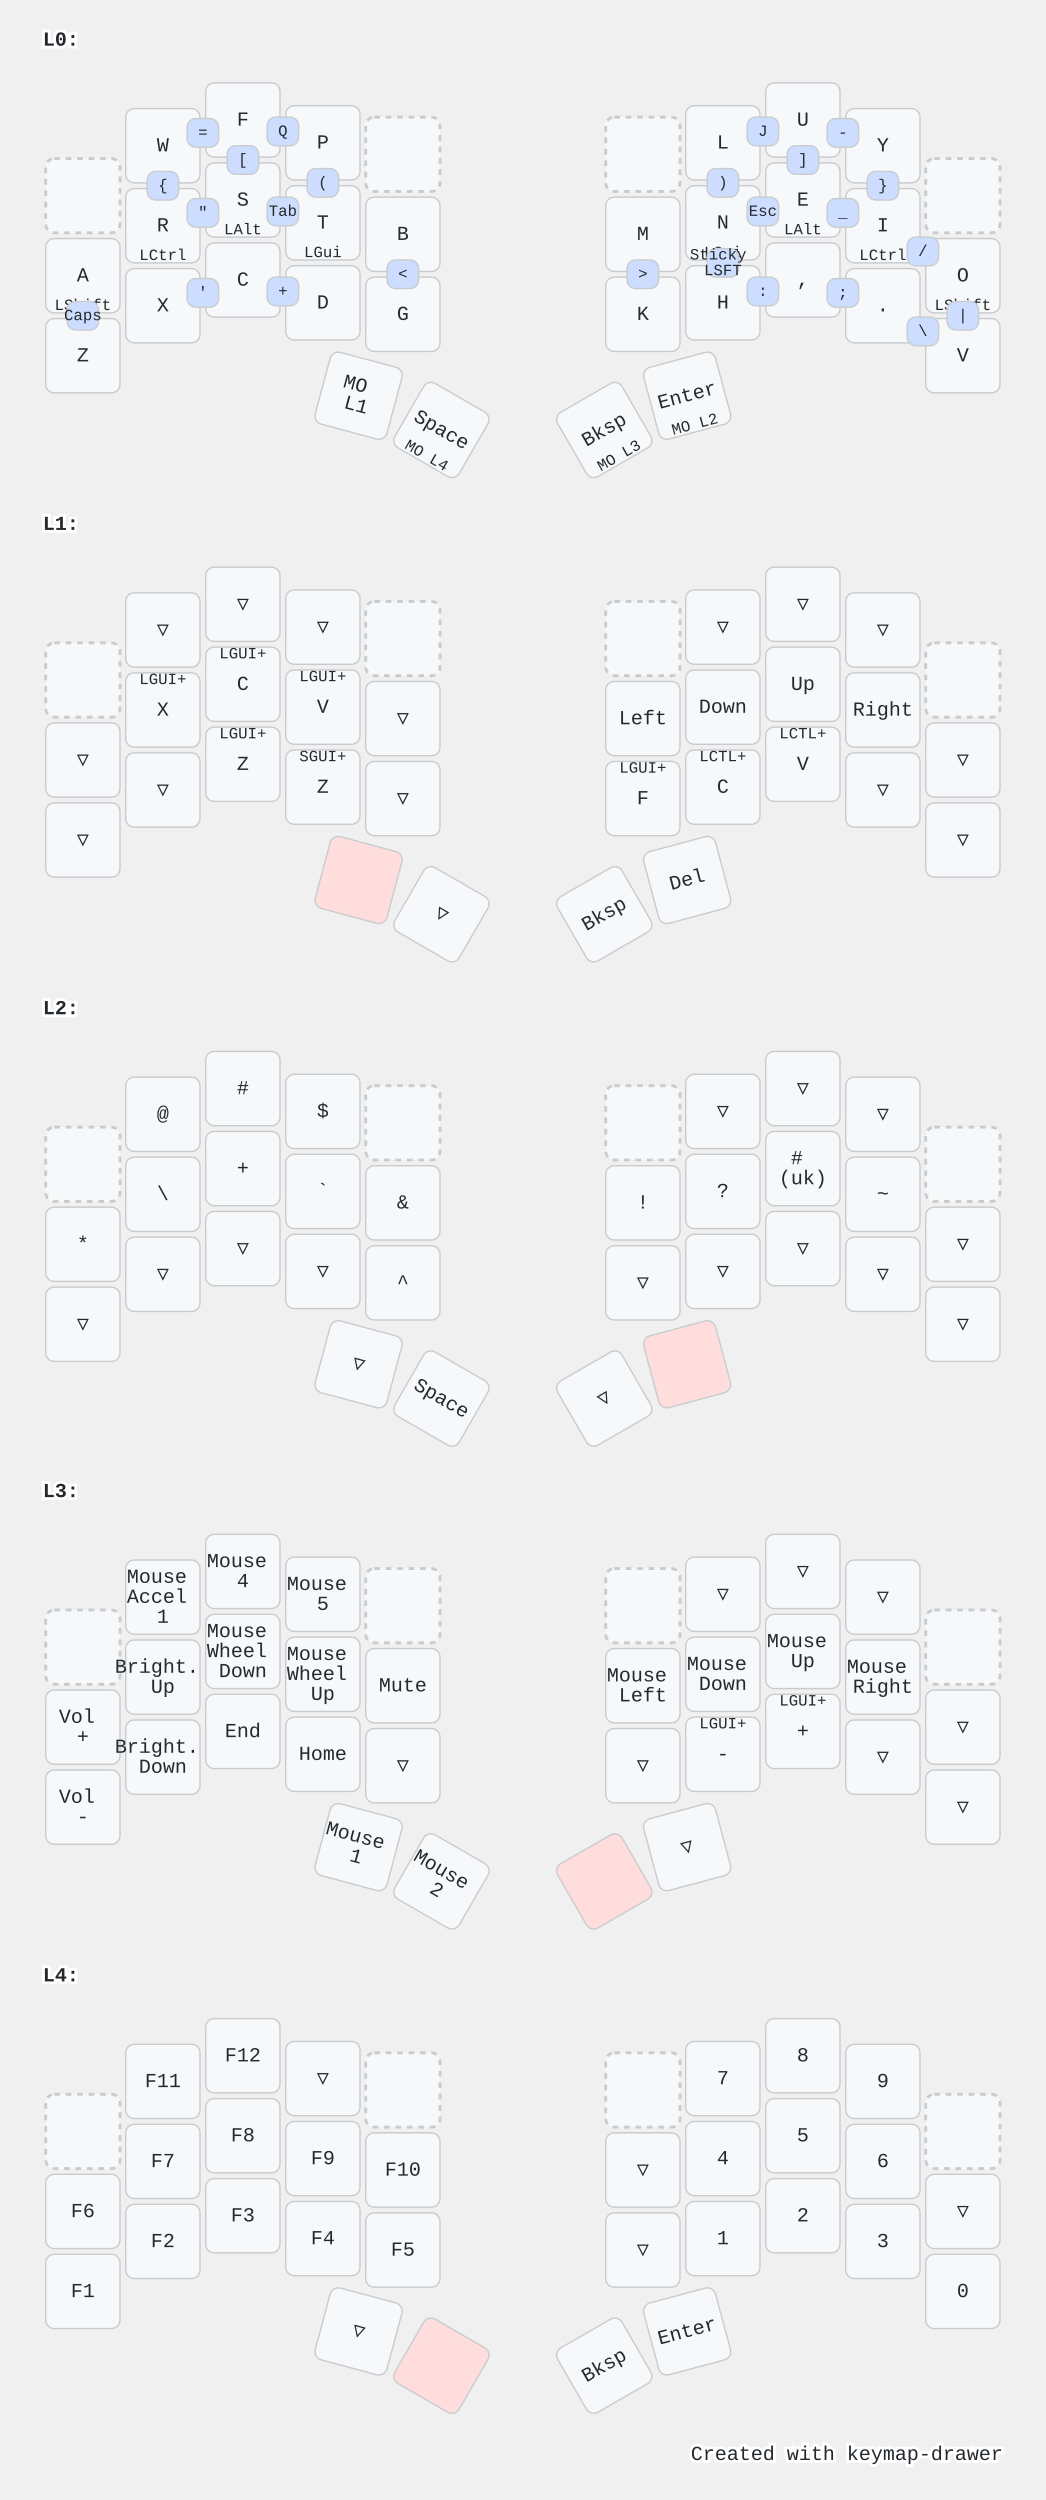
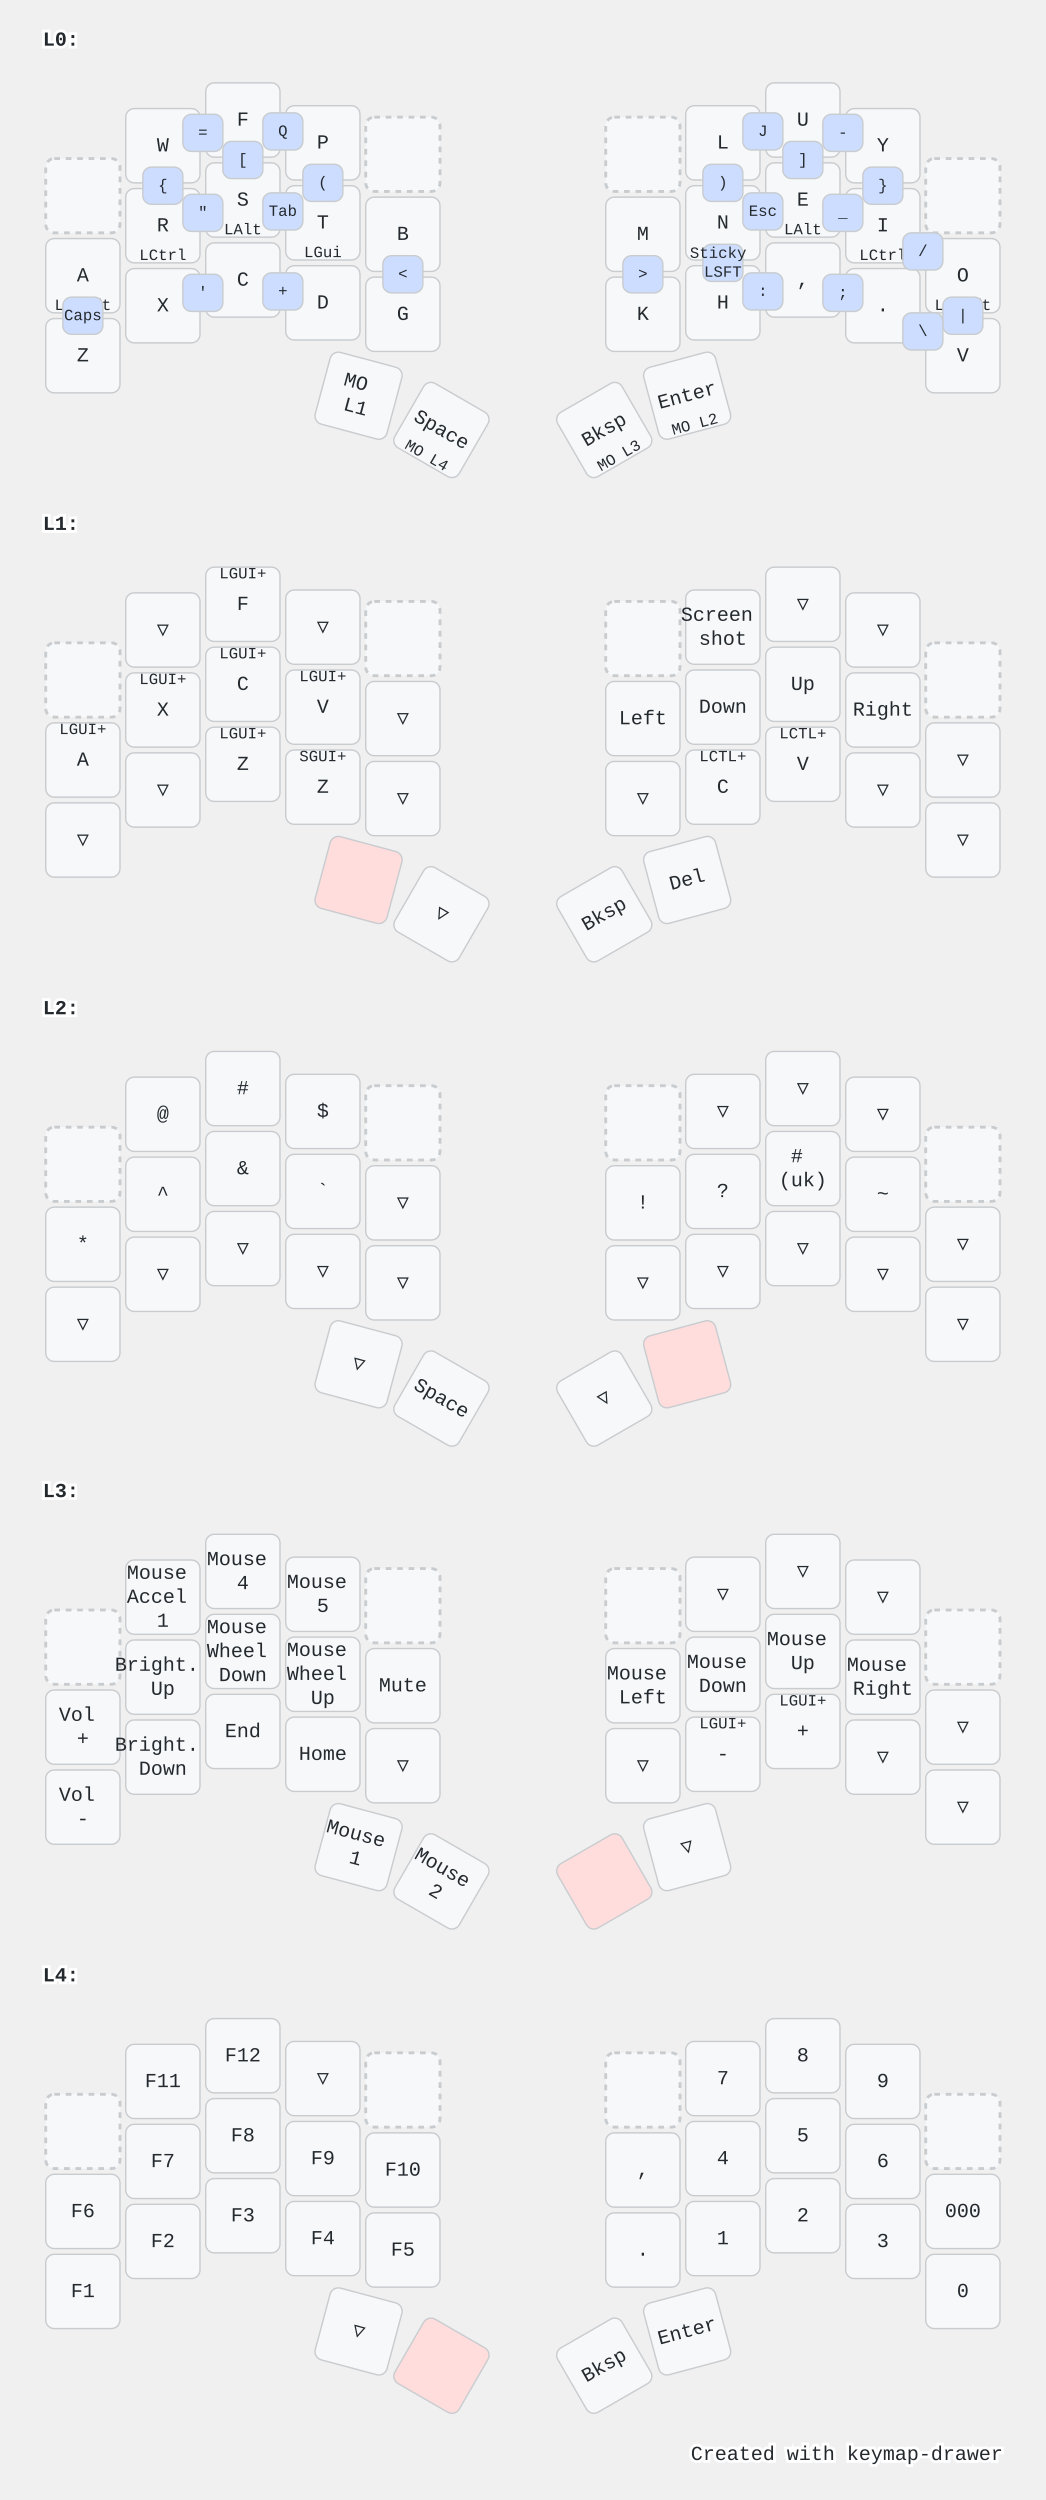
<svg xmlns="http://www.w3.org/2000/svg" width="732" height="1750" viewBox="0 0 732 1750" class="keymap">
  <style>/* inherit to force styles through use tags */
svg path {
    fill: inherit;
}

/* font and background color specifications */
svg.keymap {
    font-family: SFMono-Regular,Consolas,Liberation Mono,Menlo,monospace;
    font-size: 14px;
    font-kerning: normal;
    text-rendering: optimizeLegibility;
    fill: #24292e;
}

/* default key styling */
rect.key {
    fill: #f6f8fa;
}

rect.key, rect.combo {
    stroke: #c9cccf;
    stroke-width: 1;
}

/* default key side styling, only used is draw_key_sides is set */
rect.side {
    filter: brightness(90%);
}

/* color accent for combo boxes */
rect.combo, rect.combo-separate {
    fill: #cdf;
}

/* color accent for held keys */
rect.held, rect.combo.held {
    fill: #fdd;
}

/* color accent for ghost (optional) keys */
rect.ghost, rect.combo.ghost {
    stroke-dasharray: 4, 4;
    stroke-width: 2;
}

text {
    text-anchor: middle;
    dominant-baseline: middle;
}

/* styling for layer labels */
text.label {
    font-weight: bold;
    text-anchor: start;
    stroke: white;
    stroke-width: 4;
    paint-order: stroke;
}

/* styling for optional footer */
text.footer {
    text-anchor: end;
    dominant-baseline: auto;
    stroke: white;
    stroke-width: 4;
    paint-order: stroke;
}

/* styling for combo tap, and key hold/shifted label text */
text.combo, text.hold, text.shifted {
    font-size: 11px;
}

text.hold {
    text-anchor: middle;
    dominant-baseline: auto;
}

text.shifted {
    text-anchor: middle;
    dominant-baseline: hanging;
}

text.layer-activator {
    text-decoration: underline;
}

/* styling for hold/shifted label text in combo box */
text.combo.hold, text.combo.shifted {
    font-size: 8px;
}

/* lighter symbol for transparent keys */
text.trans {
    fill: #7b7e81;
}

/* styling for combo dendrons */
path.combo {
    stroke-width: 1;
    stroke: gray;
    fill: none;
}

/* Start Tabler Icons Cleanup */
/* cannot use height/width with glyphs */
.icon-tabler &gt; path {
    fill: inherit;
    stroke: inherit;
    stroke-width: 2;
}
/* hide tabler's default box */
.icon-tabler &gt; path[stroke="none"][fill="none"] {
    visibility: hidden;
}
/* End Tabler Icons Cleanup */

@media (prefers-color-scheme: dark) {
svg.keymap { fill: #d1d6db; }
rect.key { fill: #3f4750; }
rect.key, rect.combo { stroke: #60666c; }
rect.combo, rect.combo-separate { fill: #1f3d7a; }
rect.held, rect.combo.held { fill: #854747; }
text.label, text.footer { stroke: black; }
text.trans { fill: #7e8184; }
path.combo { stroke: #7f7f7f; }

}

svg.keymap { background-color: #FFF; }</style>
  <g transform="translate(30, 0)" class="layer-L0">
    <text x="0" y="28" class="label" id="L0">L0:</text>
    <g transform="translate(0, 56)">
      <g transform="translate(28, 81)" class="key ghost keypos-0">
        <rect rx="6" ry="6" x="-26" y="-26" width="52" height="52" class="key ghost" />
      </g>
      <g transform="translate(84, 46)" class="key keypos-1">
        <rect rx="6" ry="6" x="-26" y="-26" width="52" height="52" class="key" />
        <text x="0" y="0" class="key tap">W</text>
      </g>
      <g transform="translate(140, 28)" class="key keypos-2">
        <rect rx="6" ry="6" x="-26" y="-26" width="52" height="52" class="key" />
        <text x="0" y="0" class="key tap">F</text>
      </g>
      <g transform="translate(196, 44)" class="key keypos-3">
        <rect rx="6" ry="6" x="-26" y="-26" width="52" height="52" class="key" />
        <text x="0" y="0" class="key tap">P</text>
      </g>
      <g transform="translate(252, 52)" class="key ghost keypos-4">
        <rect rx="6" ry="6" x="-26" y="-26" width="52" height="52" class="key ghost" />
      </g>
      <g transform="translate(420, 52)" class="key ghost keypos-5">
        <rect rx="6" ry="6" x="-26" y="-26" width="52" height="52" class="key ghost" />
      </g>
      <g transform="translate(476, 44)" class="key keypos-6">
        <rect rx="6" ry="6" x="-26" y="-26" width="52" height="52" class="key" />
        <text x="0" y="0" class="key tap">L</text>
      </g>
      <g transform="translate(532, 28)" class="key keypos-7">
        <rect rx="6" ry="6" x="-26" y="-26" width="52" height="52" class="key" />
        <text x="0" y="0" class="key tap">U</text>
      </g>
      <g transform="translate(588, 46)" class="key keypos-8">
        <rect rx="6" ry="6" x="-26" y="-26" width="52" height="52" class="key" />
        <text x="0" y="0" class="key tap">Y</text>
      </g>
      <g transform="translate(644, 81)" class="key ghost keypos-9">
        <rect rx="6" ry="6" x="-26" y="-26" width="52" height="52" class="key ghost" />
      </g>
      <g transform="translate(28, 137)" class="key keypos-10">
        <rect rx="6" ry="6" x="-26" y="-26" width="52" height="52" class="key" />
        <text x="0" y="0" class="key tap">A</text>
        <text x="0" y="24" class="key hold">LShift</text>
      </g>
      <g transform="translate(84, 102)" class="key keypos-11">
        <rect rx="6" ry="6" x="-26" y="-26" width="52" height="52" class="key" />
        <text x="0" y="0" class="key tap">R</text>
        <text x="0" y="24" class="key hold">LCtrl</text>
      </g>
      <g transform="translate(140, 84)" class="key keypos-12">
        <rect rx="6" ry="6" x="-26" y="-26" width="52" height="52" class="key" />
        <text x="0" y="0" class="key tap">S</text>
        <text x="0" y="24" class="key hold">LAlt</text>
      </g>
      <g transform="translate(196, 100)" class="key keypos-13">
        <rect rx="6" ry="6" x="-26" y="-26" width="52" height="52" class="key" />
        <text x="0" y="0" class="key tap">T</text>
        <text x="0" y="24" class="key hold">LGui</text>
      </g>
      <g transform="translate(252, 108)" class="key keypos-14">
        <rect rx="6" ry="6" x="-26" y="-26" width="52" height="52" class="key" />
        <text x="0" y="0" class="key tap">B</text>
      </g>
      <g transform="translate(420, 108)" class="key keypos-15">
        <rect rx="6" ry="6" x="-26" y="-26" width="52" height="52" class="key" />
        <text x="0" y="0" class="key tap">M</text>
      </g>
      <g transform="translate(476, 100)" class="key keypos-16">
        <rect rx="6" ry="6" x="-26" y="-26" width="52" height="52" class="key" />
        <text x="0" y="0" class="key tap">N</text>
        <text x="0" y="24" class="key hold">LGui</text>
      </g>
      <g transform="translate(532, 84)" class="key keypos-17">
        <rect rx="6" ry="6" x="-26" y="-26" width="52" height="52" class="key" />
        <text x="0" y="0" class="key tap">E</text>
        <text x="0" y="24" class="key hold">LAlt</text>
      </g>
      <g transform="translate(588, 102)" class="key keypos-18">
        <rect rx="6" ry="6" x="-26" y="-26" width="52" height="52" class="key" />
        <text x="0" y="0" class="key tap">I</text>
        <text x="0" y="24" class="key hold">LCtrl</text>
      </g>
      <g transform="translate(644, 137)" class="key keypos-19">
        <rect rx="6" ry="6" x="-26" y="-26" width="52" height="52" class="key" />
        <text x="0" y="0" class="key tap">O</text>
        <text x="0" y="24" class="key hold">LShift</text>
      </g>
      <g transform="translate(28, 193)" class="key keypos-20">
        <rect rx="6" ry="6" x="-26" y="-26" width="52" height="52" class="key" />
        <text x="0" y="0" class="key tap">Z</text>
      </g>
      <g transform="translate(84, 158)" class="key keypos-21">
        <rect rx="6" ry="6" x="-26" y="-26" width="52" height="52" class="key" />
        <text x="0" y="0" class="key tap">X</text>
      </g>
      <g transform="translate(140, 140)" class="key keypos-22">
        <rect rx="6" ry="6" x="-26" y="-26" width="52" height="52" class="key" />
        <text x="0" y="0" class="key tap">C</text>
      </g>
      <g transform="translate(196, 156)" class="key keypos-23">
        <rect rx="6" ry="6" x="-26" y="-26" width="52" height="52" class="key" />
        <text x="0" y="0" class="key tap">D</text>
      </g>
      <g transform="translate(252, 164)" class="key keypos-24">
        <rect rx="6" ry="6" x="-26" y="-26" width="52" height="52" class="key" />
        <text x="0" y="0" class="key tap">G</text>
      </g>
      <g transform="translate(420, 164)" class="key keypos-25">
        <rect rx="6" ry="6" x="-26" y="-26" width="52" height="52" class="key" />
        <text x="0" y="0" class="key tap">K</text>
      </g>
      <g transform="translate(476, 156)" class="key keypos-26">
        <rect rx="6" ry="6" x="-26" y="-26" width="52" height="52" class="key" />
        <text x="0" y="0" class="key tap">H</text>
      </g>
      <g transform="translate(532, 140)" class="key keypos-27">
        <rect rx="6" ry="6" x="-26" y="-26" width="52" height="52" class="key" />
        <text x="0" y="0" class="key tap">,</text>
      </g>
      <g transform="translate(588, 158)" class="key keypos-28">
        <rect rx="6" ry="6" x="-26" y="-26" width="52" height="52" class="key" />
        <text x="0" y="0" class="key tap">.</text>
      </g>
      <g transform="translate(644, 193)" class="key keypos-29">
        <rect rx="6" ry="6" x="-26" y="-26" width="52" height="52" class="key" />
        <text x="0" y="0" class="key tap">V</text>
      </g>
      <g transform="translate(221, 221) rotate(15.0)" class="key keypos-30">
        <rect rx="6" ry="6" x="-26" y="-26" width="52" height="52" class="key" />
        <text x="0" y="0" class="key tap">
-           <tspan x="0" dy="-0.5em">MO</tspan>
-           <tspan x="0" dy="1.0em">L1</tspan>
+           <tspan x="0" dy="-0.6em">MO</tspan>
+           <tspan x="0" dy="1.2em">L1</tspan>
        </text>
      </g>
      <g transform="translate(279, 245) rotate(30.0)" class="key keypos-31">
        <rect rx="6" ry="6" x="-26" y="-26" width="52" height="52" class="key" />
        <text x="0" y="0" class="key tap">Space</text>
        <text x="0" y="24" class="key hold">MO L4</text>
      </g>
      <g transform="translate(393, 245) rotate(-30.0)" class="key keypos-32">
        <rect rx="6" ry="6" x="-26" y="-26" width="52" height="52" class="key" />
        <text x="0" y="0" class="key tap">Bksp</text>
        <text x="0" y="24" class="key hold">MO L3</text>
      </g>
      <g transform="translate(451, 221) rotate(-15.0)" class="key keypos-33">
        <rect rx="6" ry="6" x="-26" y="-26" width="52" height="52" class="key" />
        <text x="0" y="0" class="key tap">Enter</text>
        <text x="0" y="24" class="key hold">MO L2</text>
      </g>
      <g class="combo combopos-0">
-         <rect rx="6" ry="6" x="493" y="82" width="22" height="20" class="combo" />
+         <rect rx="6" ry="6" x="490" y="79" width="28" height="26" class="combo" />
        <text x="504" y="92" class="combo tap">Esc</text>
      </g>
      <g class="combo combopos-1">
-         <rect rx="6" ry="6" x="157" y="82" width="22" height="20" class="combo" />
+         <rect rx="6" ry="6" x="154" y="79" width="28" height="26" class="combo" />
        <text x="168" y="92" class="combo tap">Tab</text>
      </g>
      <g class="combo combopos-2">
-         <rect rx="6" ry="6" x="157" y="26" width="22" height="20" class="combo" />
+         <rect rx="6" ry="6" x="154" y="23" width="28" height="26" class="combo" />
        <text x="168" y="36" class="combo tap">Q</text>
      </g>
      <g class="combo combopos-3">
-         <rect rx="6" ry="6" x="185" y="62" width="22" height="20" class="combo" />
+         <rect rx="6" ry="6" x="182" y="59" width="28" height="26" class="combo" />
        <text x="196" y="72" class="combo tap">(</text>
      </g>
      <g class="combo combopos-4">
-         <rect rx="6" ry="6" x="465" y="62" width="22" height="20" class="combo" />
+         <rect rx="6" ry="6" x="462" y="59" width="28" height="26" class="combo" />
        <text x="476" y="72" class="combo tap">)</text>
      </g>
      <g class="combo combopos-5">
-         <rect rx="6" ry="6" x="157" y="138" width="22" height="20" class="combo" />
+         <rect rx="6" ry="6" x="154" y="135" width="28" height="26" class="combo" />
        <text x="168" y="148" class="combo tap">+</text>
      </g>
      <g class="combo combopos-6">
-         <rect rx="6" ry="6" x="493" y="138" width="22" height="20" class="combo" />
+         <rect rx="6" ry="6" x="490" y="135" width="28" height="26" class="combo" />
        <text x="504" y="148" class="combo tap">:</text>
      </g>
      <g class="combo combopos-7">
-         <rect rx="6" ry="6" x="101" y="83" width="22" height="20" class="combo" />
+         <rect rx="6" ry="6" x="98" y="80" width="28" height="26" class="combo" />
        <text x="112" y="93" class="combo tap">"</text>
      </g>
      <g class="combo combopos-8">
-         <rect rx="6" ry="6" x="549" y="83" width="22" height="20" class="combo" />
+         <rect rx="6" ry="6" x="546" y="80" width="28" height="26" class="combo" />
        <text x="560" y="93" class="combo tap">_</text>
      </g>
      <g class="combo combopos-9">
-         <rect rx="6" ry="6" x="465" y="118" width="22" height="20" class="combo" />
+         <rect rx="6" ry="6" x="462" y="115" width="28" height="26" class="combo" />
        <text x="476" y="128" class="combo tap">
-           <tspan x="476" dy="-0.5em">Sticky</tspan>
-           <tspan x="476" dy="1.0em">LSFT</tspan>
+           <tspan x="476" dy="-0.6em">Sticky</tspan>
+           <tspan x="476" dy="1.2em">LSFT</tspan>
        </text>
      </g>
      <g class="combo combopos-10">
-         <rect rx="6" ry="6" x="17" y="155" width="22" height="20" class="combo" />
+         <rect rx="6" ry="6" x="14" y="152" width="28" height="26" class="combo" />
        <text x="28" y="165" class="combo tap">Caps</text>
      </g>
      <g class="combo combopos-11">
-         <rect rx="6" ry="6" x="241" y="126" width="22" height="20" class="combo" />
+         <rect rx="6" ry="6" x="238" y="123" width="28" height="26" class="combo" />
        <text x="252" y="136" class="combo tap">&lt;</text>
      </g>
      <g class="combo combopos-12">
-         <rect rx="6" ry="6" x="549" y="139" width="22" height="20" class="combo" />
+         <rect rx="6" ry="6" x="546" y="136" width="28" height="26" class="combo" />
        <text x="560" y="149" class="combo tap">;</text>
      </g>
      <g class="combo combopos-13">
-         <rect rx="6" ry="6" x="73" y="64" width="22" height="20" class="combo" />
+         <rect rx="6" ry="6" x="70" y="61" width="28" height="26" class="combo" />
        <text x="84" y="74" class="combo tap">{</text>
      </g>
      <g class="combo combopos-14">
-         <rect rx="6" ry="6" x="577" y="64" width="22" height="20" class="combo" />
+         <rect rx="6" ry="6" x="574" y="61" width="28" height="26" class="combo" />
        <text x="588" y="74" class="combo tap">}</text>
      </g>
      <g class="combo combopos-15">
-         <rect rx="6" ry="6" x="129" y="46" width="22" height="20" class="combo" />
+         <rect rx="6" ry="6" x="126" y="43" width="28" height="26" class="combo" />
        <text x="140" y="56" class="combo tap">[</text>
      </g>
      <g class="combo combopos-16">
-         <rect rx="6" ry="6" x="521" y="46" width="22" height="20" class="combo" />
+         <rect rx="6" ry="6" x="518" y="43" width="28" height="26" class="combo" />
        <text x="532" y="56" class="combo tap">]</text>
      </g>
      <g class="combo combopos-17">
-         <rect rx="6" ry="6" x="409" y="126" width="22" height="20" class="combo" />
+         <rect rx="6" ry="6" x="406" y="123" width="28" height="26" class="combo" />
        <text x="420" y="136" class="combo tap">&gt;</text>
      </g>
      <g class="combo combopos-18">
-         <rect rx="6" ry="6" x="101" y="27" width="22" height="20" class="combo" />
+         <rect rx="6" ry="6" x="98" y="24" width="28" height="26" class="combo" />
        <text x="112" y="37" class="combo tap">=</text>
      </g>
      <g class="combo combopos-19">
-         <rect rx="6" ry="6" x="549" y="27" width="22" height="20" class="combo" />
+         <rect rx="6" ry="6" x="546" y="24" width="28" height="26" class="combo" />
        <text x="560" y="37" class="combo tap">-</text>
      </g>
      <g class="combo combopos-20">
-         <rect rx="6" ry="6" x="633" y="155" width="22" height="20" class="combo" />
+         <rect rx="6" ry="6" x="630" y="152" width="28" height="26" class="combo" />
        <text x="644" y="165" class="combo tap">|</text>
      </g>
      <g class="combo combopos-21">
-         <rect rx="6" ry="6" x="101" y="139" width="22" height="20" class="combo" />
+         <rect rx="6" ry="6" x="98" y="136" width="28" height="26" class="combo" />
        <text x="112" y="149" class="combo tap">'</text>
      </g>
      <g class="combo combopos-22">
-         <rect rx="6" ry="6" x="605" y="110" width="22" height="20" class="combo" />
+         <rect rx="6" ry="6" x="602" y="107" width="28" height="26" class="combo" />
        <text x="616" y="120" class="combo tap">/</text>
      </g>
      <g class="combo combopos-23">
-         <rect rx="6" ry="6" x="493" y="26" width="22" height="20" class="combo" />
+         <rect rx="6" ry="6" x="490" y="23" width="28" height="26" class="combo" />
        <text x="504" y="36" class="combo tap">J</text>
      </g>
      <g class="combo combopos-24">
-         <rect rx="6" ry="6" x="605" y="166" width="22" height="20" class="combo" />
+         <rect rx="6" ry="6" x="602" y="163" width="28" height="26" class="combo" />
        <text x="616" y="176" class="combo tap">\</text>
      </g>
    </g>
  </g>
  <g transform="translate(30, 339)" class="layer-L1">
    <text x="0" y="28" class="label" id="L1">L1:</text>
    <g transform="translate(0, 56)">
      <g transform="translate(28, 81)" class="key ghost keypos-0">
        <rect rx="6" ry="6" x="-26" y="-26" width="52" height="52" class="key ghost" />
      </g>
      <g transform="translate(84, 46)" class="key keypos-1">
        <rect rx="6" ry="6" x="-26" y="-26" width="52" height="52" class="key" />
        <text x="0" y="0" class="key tap">▽</text>
      </g>
      <g transform="translate(140, 28)" class="key keypos-2">
        <rect rx="6" ry="6" x="-26" y="-26" width="52" height="52" class="key" />
-         <text x="0" y="0" class="key tap">▽</text>
+         <text x="0" y="0" class="key tap">F</text>
+         <text x="0" y="-24" class="key shifted">LGUI+</text>
      </g>
      <g transform="translate(196, 44)" class="key keypos-3">
        <rect rx="6" ry="6" x="-26" y="-26" width="52" height="52" class="key" />
        <text x="0" y="0" class="key tap">▽</text>
      </g>
      <g transform="translate(252, 52)" class="key ghost keypos-4">
        <rect rx="6" ry="6" x="-26" y="-26" width="52" height="52" class="key ghost" />
      </g>
      <g transform="translate(420, 52)" class="key ghost keypos-5">
        <rect rx="6" ry="6" x="-26" y="-26" width="52" height="52" class="key ghost" />
      </g>
      <g transform="translate(476, 44)" class="key keypos-6">
        <rect rx="6" ry="6" x="-26" y="-26" width="52" height="52" class="key" />
-         <text x="0" y="0" class="key tap">▽</text>
+         <text x="0" y="0" class="key tap">
+           <tspan x="0" dy="-0.6em">Screen</tspan>
+           <tspan x="0" dy="1.2em">shot</tspan>
+         </text>
      </g>
      <g transform="translate(532, 28)" class="key keypos-7">
        <rect rx="6" ry="6" x="-26" y="-26" width="52" height="52" class="key" />
        <text x="0" y="0" class="key tap">▽</text>
      </g>
      <g transform="translate(588, 46)" class="key keypos-8">
        <rect rx="6" ry="6" x="-26" y="-26" width="52" height="52" class="key" />
        <text x="0" y="0" class="key tap">▽</text>
      </g>
      <g transform="translate(644, 81)" class="key ghost keypos-9">
        <rect rx="6" ry="6" x="-26" y="-26" width="52" height="52" class="key ghost" />
      </g>
      <g transform="translate(28, 137)" class="key keypos-10">
        <rect rx="6" ry="6" x="-26" y="-26" width="52" height="52" class="key" />
-         <text x="0" y="0" class="key tap">▽</text>
+         <text x="0" y="0" class="key tap">A</text>
+         <text x="0" y="-24" class="key shifted">LGUI+</text>
      </g>
      <g transform="translate(84, 102)" class="key keypos-11">
        <rect rx="6" ry="6" x="-26" y="-26" width="52" height="52" class="key" />
        <text x="0" y="0" class="key tap">X</text>
        <text x="0" y="-24" class="key shifted">LGUI+</text>
      </g>
      <g transform="translate(140, 84)" class="key keypos-12">
        <rect rx="6" ry="6" x="-26" y="-26" width="52" height="52" class="key" />
        <text x="0" y="0" class="key tap">C</text>
        <text x="0" y="-24" class="key shifted">LGUI+</text>
      </g>
      <g transform="translate(196, 100)" class="key keypos-13">
        <rect rx="6" ry="6" x="-26" y="-26" width="52" height="52" class="key" />
        <text x="0" y="0" class="key tap">V</text>
        <text x="0" y="-24" class="key shifted">LGUI+</text>
      </g>
      <g transform="translate(252, 108)" class="key keypos-14">
        <rect rx="6" ry="6" x="-26" y="-26" width="52" height="52" class="key" />
        <text x="0" y="0" class="key tap">▽</text>
      </g>
      <g transform="translate(420, 108)" class="key keypos-15">
        <rect rx="6" ry="6" x="-26" y="-26" width="52" height="52" class="key" />
        <text x="0" y="0" class="key tap">Left</text>
      </g>
      <g transform="translate(476, 100)" class="key keypos-16">
        <rect rx="6" ry="6" x="-26" y="-26" width="52" height="52" class="key" />
        <text x="0" y="0" class="key tap">Down</text>
      </g>
      <g transform="translate(532, 84)" class="key keypos-17">
        <rect rx="6" ry="6" x="-26" y="-26" width="52" height="52" class="key" />
        <text x="0" y="0" class="key tap">Up</text>
      </g>
      <g transform="translate(588, 102)" class="key keypos-18">
        <rect rx="6" ry="6" x="-26" y="-26" width="52" height="52" class="key" />
        <text x="0" y="0" class="key tap">Right</text>
      </g>
      <g transform="translate(644, 137)" class="key keypos-19">
        <rect rx="6" ry="6" x="-26" y="-26" width="52" height="52" class="key" />
        <text x="0" y="0" class="key tap">▽</text>
      </g>
      <g transform="translate(28, 193)" class="key keypos-20">
        <rect rx="6" ry="6" x="-26" y="-26" width="52" height="52" class="key" />
        <text x="0" y="0" class="key tap">▽</text>
      </g>
      <g transform="translate(84, 158)" class="key keypos-21">
        <rect rx="6" ry="6" x="-26" y="-26" width="52" height="52" class="key" />
        <text x="0" y="0" class="key tap">▽</text>
      </g>
      <g transform="translate(140, 140)" class="key keypos-22">
        <rect rx="6" ry="6" x="-26" y="-26" width="52" height="52" class="key" />
        <text x="0" y="0" class="key tap">Z</text>
        <text x="0" y="-24" class="key shifted">LGUI+</text>
      </g>
      <g transform="translate(196, 156)" class="key keypos-23">
        <rect rx="6" ry="6" x="-26" y="-26" width="52" height="52" class="key" />
        <text x="0" y="0" class="key tap">Z</text>
        <text x="0" y="-24" class="key shifted">SGUI+</text>
      </g>
      <g transform="translate(252, 164)" class="key keypos-24">
        <rect rx="6" ry="6" x="-26" y="-26" width="52" height="52" class="key" />
        <text x="0" y="0" class="key tap">▽</text>
      </g>
      <g transform="translate(420, 164)" class="key keypos-25">
        <rect rx="6" ry="6" x="-26" y="-26" width="52" height="52" class="key" />
-         <text x="0" y="0" class="key tap">F</text>
-         <text x="0" y="-24" class="key shifted">LGUI+</text>
+         <text x="0" y="0" class="key tap">▽</text>
      </g>
      <g transform="translate(476, 156)" class="key keypos-26">
        <rect rx="6" ry="6" x="-26" y="-26" width="52" height="52" class="key" />
        <text x="0" y="0" class="key tap">C</text>
        <text x="0" y="-24" class="key shifted">LCTL+</text>
      </g>
      <g transform="translate(532, 140)" class="key keypos-27">
        <rect rx="6" ry="6" x="-26" y="-26" width="52" height="52" class="key" />
        <text x="0" y="0" class="key tap">V</text>
        <text x="0" y="-24" class="key shifted">LCTL+</text>
      </g>
      <g transform="translate(588, 158)" class="key keypos-28">
        <rect rx="6" ry="6" x="-26" y="-26" width="52" height="52" class="key" />
        <text x="0" y="0" class="key tap">▽</text>
      </g>
      <g transform="translate(644, 193)" class="key keypos-29">
        <rect rx="6" ry="6" x="-26" y="-26" width="52" height="52" class="key" />
        <text x="0" y="0" class="key tap">▽</text>
      </g>
      <g transform="translate(221, 221) rotate(15.0)" class="key held keypos-30">
        <rect rx="6" ry="6" x="-26" y="-26" width="52" height="52" class="key held" />
      </g>
      <g transform="translate(279, 245) rotate(30.0)" class="key keypos-31">
        <rect rx="6" ry="6" x="-26" y="-26" width="52" height="52" class="key" />
        <text x="0" y="0" class="key tap">▽</text>
      </g>
      <g transform="translate(393, 245) rotate(-30.0)" class="key keypos-32">
        <rect rx="6" ry="6" x="-26" y="-26" width="52" height="52" class="key" />
        <text x="0" y="0" class="key tap">Bksp</text>
      </g>
      <g transform="translate(451, 221) rotate(-15.0)" class="key keypos-33">
        <rect rx="6" ry="6" x="-26" y="-26" width="52" height="52" class="key" />
        <text x="0" y="0" class="key tap">Del</text>
      </g>
    </g>
  </g>
  <g transform="translate(30, 678)" class="layer-L2">
    <text x="0" y="28" class="label" id="L2">L2:</text>
    <g transform="translate(0, 56)">
      <g transform="translate(28, 81)" class="key ghost keypos-0">
        <rect rx="6" ry="6" x="-26" y="-26" width="52" height="52" class="key ghost" />
      </g>
      <g transform="translate(84, 46)" class="key keypos-1">
        <rect rx="6" ry="6" x="-26" y="-26" width="52" height="52" class="key" />
        <text x="0" y="0" class="key tap">@</text>
      </g>
      <g transform="translate(140, 28)" class="key keypos-2">
        <rect rx="6" ry="6" x="-26" y="-26" width="52" height="52" class="key" />
        <text x="0" y="0" class="key tap">#</text>
      </g>
      <g transform="translate(196, 44)" class="key keypos-3">
        <rect rx="6" ry="6" x="-26" y="-26" width="52" height="52" class="key" />
        <text x="0" y="0" class="key tap">$</text>
      </g>
      <g transform="translate(252, 52)" class="key ghost keypos-4">
        <rect rx="6" ry="6" x="-26" y="-26" width="52" height="52" class="key ghost" />
      </g>
      <g transform="translate(420, 52)" class="key ghost keypos-5">
        <rect rx="6" ry="6" x="-26" y="-26" width="52" height="52" class="key ghost" />
      </g>
      <g transform="translate(476, 44)" class="key keypos-6">
        <rect rx="6" ry="6" x="-26" y="-26" width="52" height="52" class="key" />
        <text x="0" y="0" class="key tap">▽</text>
      </g>
      <g transform="translate(532, 28)" class="key keypos-7">
        <rect rx="6" ry="6" x="-26" y="-26" width="52" height="52" class="key" />
        <text x="0" y="0" class="key tap">▽</text>
      </g>
      <g transform="translate(588, 46)" class="key keypos-8">
        <rect rx="6" ry="6" x="-26" y="-26" width="52" height="52" class="key" />
        <text x="0" y="0" class="key tap">▽</text>
      </g>
      <g transform="translate(644, 81)" class="key ghost keypos-9">
        <rect rx="6" ry="6" x="-26" y="-26" width="52" height="52" class="key ghost" />
      </g>
      <g transform="translate(28, 137)" class="key keypos-10">
        <rect rx="6" ry="6" x="-26" y="-26" width="52" height="52" class="key" />
        <text x="0" y="0" class="key tap">*</text>
      </g>
      <g transform="translate(84, 102)" class="key keypos-11">
        <rect rx="6" ry="6" x="-26" y="-26" width="52" height="52" class="key" />
-         <text x="0" y="0" class="key tap">\</text>
+         <text x="0" y="0" class="key tap">^</text>
      </g>
      <g transform="translate(140, 84)" class="key keypos-12">
        <rect rx="6" ry="6" x="-26" y="-26" width="52" height="52" class="key" />
-         <text x="0" y="0" class="key tap">+</text>
+         <text x="0" y="0" class="key tap">&amp;</text>
      </g>
      <g transform="translate(196, 100)" class="key keypos-13">
        <rect rx="6" ry="6" x="-26" y="-26" width="52" height="52" class="key" />
        <text x="0" y="0" class="key tap">`</text>
      </g>
      <g transform="translate(252, 108)" class="key keypos-14">
        <rect rx="6" ry="6" x="-26" y="-26" width="52" height="52" class="key" />
-         <text x="0" y="0" class="key tap">&amp;</text>
+         <text x="0" y="0" class="key tap">▽</text>
      </g>
      <g transform="translate(420, 108)" class="key keypos-15">
        <rect rx="6" ry="6" x="-26" y="-26" width="52" height="52" class="key" />
        <text x="0" y="0" class="key tap">!</text>
      </g>
      <g transform="translate(476, 100)" class="key keypos-16">
        <rect rx="6" ry="6" x="-26" y="-26" width="52" height="52" class="key" />
        <text x="0" y="0" class="key tap">?</text>
      </g>
      <g transform="translate(532, 84)" class="key keypos-17">
        <rect rx="6" ry="6" x="-26" y="-26" width="52" height="52" class="key" />
        <text x="0" y="0" class="key tap">
-           <tspan x="0" dy="-0.5em">#</tspan>
-           <tspan x="0" dy="1.0em">(uk)</tspan>
+           <tspan x="0" dy="-0.6em">#</tspan>
+           <tspan x="0" dy="1.2em">(uk)</tspan>
        </text>
      </g>
      <g transform="translate(588, 102)" class="key keypos-18">
        <rect rx="6" ry="6" x="-26" y="-26" width="52" height="52" class="key" />
        <text x="0" y="0" class="key tap">~</text>
      </g>
      <g transform="translate(644, 137)" class="key keypos-19">
        <rect rx="6" ry="6" x="-26" y="-26" width="52" height="52" class="key" />
        <text x="0" y="0" class="key tap">▽</text>
      </g>
      <g transform="translate(28, 193)" class="key keypos-20">
        <rect rx="6" ry="6" x="-26" y="-26" width="52" height="52" class="key" />
        <text x="0" y="0" class="key tap">▽</text>
      </g>
      <g transform="translate(84, 158)" class="key keypos-21">
        <rect rx="6" ry="6" x="-26" y="-26" width="52" height="52" class="key" />
        <text x="0" y="0" class="key tap">▽</text>
      </g>
      <g transform="translate(140, 140)" class="key keypos-22">
        <rect rx="6" ry="6" x="-26" y="-26" width="52" height="52" class="key" />
        <text x="0" y="0" class="key tap">▽</text>
      </g>
      <g transform="translate(196, 156)" class="key keypos-23">
        <rect rx="6" ry="6" x="-26" y="-26" width="52" height="52" class="key" />
        <text x="0" y="0" class="key tap">▽</text>
      </g>
      <g transform="translate(252, 164)" class="key keypos-24">
        <rect rx="6" ry="6" x="-26" y="-26" width="52" height="52" class="key" />
-         <text x="0" y="0" class="key tap">^</text>
+         <text x="0" y="0" class="key tap">▽</text>
      </g>
      <g transform="translate(420, 164)" class="key keypos-25">
        <rect rx="6" ry="6" x="-26" y="-26" width="52" height="52" class="key" />
        <text x="0" y="0" class="key tap">▽</text>
      </g>
      <g transform="translate(476, 156)" class="key keypos-26">
        <rect rx="6" ry="6" x="-26" y="-26" width="52" height="52" class="key" />
        <text x="0" y="0" class="key tap">▽</text>
      </g>
      <g transform="translate(532, 140)" class="key keypos-27">
        <rect rx="6" ry="6" x="-26" y="-26" width="52" height="52" class="key" />
        <text x="0" y="0" class="key tap">▽</text>
      </g>
      <g transform="translate(588, 158)" class="key keypos-28">
        <rect rx="6" ry="6" x="-26" y="-26" width="52" height="52" class="key" />
        <text x="0" y="0" class="key tap">▽</text>
      </g>
      <g transform="translate(644, 193)" class="key keypos-29">
        <rect rx="6" ry="6" x="-26" y="-26" width="52" height="52" class="key" />
        <text x="0" y="0" class="key tap">▽</text>
      </g>
      <g transform="translate(221, 221) rotate(15.0)" class="key keypos-30">
        <rect rx="6" ry="6" x="-26" y="-26" width="52" height="52" class="key" />
        <text x="0" y="0" class="key tap">▽</text>
      </g>
      <g transform="translate(279, 245) rotate(30.0)" class="key keypos-31">
        <rect rx="6" ry="6" x="-26" y="-26" width="52" height="52" class="key" />
        <text x="0" y="0" class="key tap">Space</text>
      </g>
      <g transform="translate(393, 245) rotate(-30.0)" class="key keypos-32">
        <rect rx="6" ry="6" x="-26" y="-26" width="52" height="52" class="key" />
        <text x="0" y="0" class="key tap">▽</text>
      </g>
      <g transform="translate(451, 221) rotate(-15.0)" class="key held keypos-33">
        <rect rx="6" ry="6" x="-26" y="-26" width="52" height="52" class="key held" />
      </g>
    </g>
  </g>
  <g transform="translate(30, 1016)" class="layer-L3">
    <text x="0" y="28" class="label" id="L3">L3:</text>
    <g transform="translate(0, 56)">
      <g transform="translate(28, 81)" class="key ghost keypos-0">
        <rect rx="6" ry="6" x="-26" y="-26" width="52" height="52" class="key ghost" />
      </g>
      <g transform="translate(84, 46)" class="key keypos-1">
        <rect rx="6" ry="6" x="-26" y="-26" width="52" height="52" class="key" />
        <text x="0" y="0" class="key tap">
-           <tspan x="0" dy="-1.0em">Mouse</tspan>
-           <tspan x="0" dy="1.0em">Accel</tspan>
-           <tspan x="0" dy="1.0em">1</tspan>
+           <tspan x="0" dy="-1.2em">Mouse</tspan>
+           <tspan x="0" dy="1.2em">Accel</tspan>
+           <tspan x="0" dy="1.2em">1</tspan>
        </text>
      </g>
      <g transform="translate(140, 28)" class="key keypos-2">
        <rect rx="6" ry="6" x="-26" y="-26" width="52" height="52" class="key" />
        <text x="0" y="0" class="key tap">
-           <tspan x="0" dy="-0.5em">Mouse</tspan>
-           <tspan x="0" dy="1.0em">4</tspan>
+           <tspan x="0" dy="-0.6em">Mouse</tspan>
+           <tspan x="0" dy="1.2em">4</tspan>
        </text>
      </g>
      <g transform="translate(196, 44)" class="key keypos-3">
        <rect rx="6" ry="6" x="-26" y="-26" width="52" height="52" class="key" />
        <text x="0" y="0" class="key tap">
-           <tspan x="0" dy="-0.5em">Mouse</tspan>
-           <tspan x="0" dy="1.0em">5</tspan>
+           <tspan x="0" dy="-0.6em">Mouse</tspan>
+           <tspan x="0" dy="1.2em">5</tspan>
        </text>
      </g>
      <g transform="translate(252, 52)" class="key ghost keypos-4">
        <rect rx="6" ry="6" x="-26" y="-26" width="52" height="52" class="key ghost" />
      </g>
      <g transform="translate(420, 52)" class="key ghost keypos-5">
        <rect rx="6" ry="6" x="-26" y="-26" width="52" height="52" class="key ghost" />
      </g>
      <g transform="translate(476, 44)" class="key keypos-6">
        <rect rx="6" ry="6" x="-26" y="-26" width="52" height="52" class="key" />
        <text x="0" y="0" class="key tap">▽</text>
      </g>
      <g transform="translate(532, 28)" class="key keypos-7">
        <rect rx="6" ry="6" x="-26" y="-26" width="52" height="52" class="key" />
        <text x="0" y="0" class="key tap">▽</text>
      </g>
      <g transform="translate(588, 46)" class="key keypos-8">
        <rect rx="6" ry="6" x="-26" y="-26" width="52" height="52" class="key" />
        <text x="0" y="0" class="key tap">▽</text>
      </g>
      <g transform="translate(644, 81)" class="key ghost keypos-9">
        <rect rx="6" ry="6" x="-26" y="-26" width="52" height="52" class="key ghost" />
      </g>
      <g transform="translate(28, 137)" class="key keypos-10">
        <rect rx="6" ry="6" x="-26" y="-26" width="52" height="52" class="key" />
        <text x="0" y="0" class="key tap">
-           <tspan x="0" dy="-0.5em">Vol</tspan>
-           <tspan x="0" dy="1.0em">+</tspan>
+           <tspan x="0" dy="-0.6em">Vol</tspan>
+           <tspan x="0" dy="1.2em">+</tspan>
        </text>
      </g>
      <g transform="translate(84, 102)" class="key keypos-11">
        <rect rx="6" ry="6" x="-26" y="-26" width="52" height="52" class="key" />
        <text x="0" y="0" class="key tap">
-           <tspan x="0" dy="-0.5em">Bright.</tspan>
-           <tspan x="0" dy="1.0em">Up</tspan>
+           <tspan x="0" dy="-0.6em">Bright.</tspan>
+           <tspan x="0" dy="1.2em">Up</tspan>
        </text>
      </g>
      <g transform="translate(140, 84)" class="key keypos-12">
        <rect rx="6" ry="6" x="-26" y="-26" width="52" height="52" class="key" />
        <text x="0" y="0" class="key tap">
-           <tspan x="0" dy="-1.0em">Mouse</tspan>
-           <tspan x="0" dy="1.0em">Wheel</tspan>
-           <tspan x="0" dy="1.0em">Down</tspan>
+           <tspan x="0" dy="-1.2em">Mouse</tspan>
+           <tspan x="0" dy="1.2em">Wheel</tspan>
+           <tspan x="0" dy="1.2em">Down</tspan>
        </text>
      </g>
      <g transform="translate(196, 100)" class="key keypos-13">
        <rect rx="6" ry="6" x="-26" y="-26" width="52" height="52" class="key" />
        <text x="0" y="0" class="key tap">
-           <tspan x="0" dy="-1.0em">Mouse</tspan>
-           <tspan x="0" dy="1.0em">Wheel</tspan>
-           <tspan x="0" dy="1.0em">Up</tspan>
+           <tspan x="0" dy="-1.2em">Mouse</tspan>
+           <tspan x="0" dy="1.2em">Wheel</tspan>
+           <tspan x="0" dy="1.2em">Up</tspan>
        </text>
      </g>
      <g transform="translate(252, 108)" class="key keypos-14">
        <rect rx="6" ry="6" x="-26" y="-26" width="52" height="52" class="key" />
        <text x="0" y="0" class="key tap">Mute</text>
      </g>
      <g transform="translate(420, 108)" class="key keypos-15">
        <rect rx="6" ry="6" x="-26" y="-26" width="52" height="52" class="key" />
        <text x="0" y="0" class="key tap">
-           <tspan x="0" dy="-0.5em">Mouse</tspan>
-           <tspan x="0" dy="1.0em">Left</tspan>
+           <tspan x="0" dy="-0.6em">Mouse</tspan>
+           <tspan x="0" dy="1.2em">Left</tspan>
        </text>
      </g>
      <g transform="translate(476, 100)" class="key keypos-16">
        <rect rx="6" ry="6" x="-26" y="-26" width="52" height="52" class="key" />
        <text x="0" y="0" class="key tap">
-           <tspan x="0" dy="-0.5em">Mouse</tspan>
-           <tspan x="0" dy="1.0em">Down</tspan>
+           <tspan x="0" dy="-0.6em">Mouse</tspan>
+           <tspan x="0" dy="1.2em">Down</tspan>
        </text>
      </g>
      <g transform="translate(532, 84)" class="key keypos-17">
        <rect rx="6" ry="6" x="-26" y="-26" width="52" height="52" class="key" />
        <text x="0" y="0" class="key tap">
-           <tspan x="0" dy="-0.5em">Mouse</tspan>
-           <tspan x="0" dy="1.0em">Up</tspan>
+           <tspan x="0" dy="-0.6em">Mouse</tspan>
+           <tspan x="0" dy="1.2em">Up</tspan>
        </text>
      </g>
      <g transform="translate(588, 102)" class="key keypos-18">
        <rect rx="6" ry="6" x="-26" y="-26" width="52" height="52" class="key" />
        <text x="0" y="0" class="key tap">
-           <tspan x="0" dy="-0.5em">Mouse</tspan>
-           <tspan x="0" dy="1.0em">Right</tspan>
+           <tspan x="0" dy="-0.6em">Mouse</tspan>
+           <tspan x="0" dy="1.2em">Right</tspan>
        </text>
      </g>
      <g transform="translate(644, 137)" class="key keypos-19">
        <rect rx="6" ry="6" x="-26" y="-26" width="52" height="52" class="key" />
        <text x="0" y="0" class="key tap">▽</text>
      </g>
      <g transform="translate(28, 193)" class="key keypos-20">
        <rect rx="6" ry="6" x="-26" y="-26" width="52" height="52" class="key" />
        <text x="0" y="0" class="key tap">
-           <tspan x="0" dy="-0.5em">Vol</tspan>
-           <tspan x="0" dy="1.0em">-</tspan>
+           <tspan x="0" dy="-0.6em">Vol</tspan>
+           <tspan x="0" dy="1.2em">-</tspan>
        </text>
      </g>
      <g transform="translate(84, 158)" class="key keypos-21">
        <rect rx="6" ry="6" x="-26" y="-26" width="52" height="52" class="key" />
        <text x="0" y="0" class="key tap">
-           <tspan x="0" dy="-0.5em">Bright.</tspan>
-           <tspan x="0" dy="1.0em">Down</tspan>
+           <tspan x="0" dy="-0.6em">Bright.</tspan>
+           <tspan x="0" dy="1.2em">Down</tspan>
        </text>
      </g>
      <g transform="translate(140, 140)" class="key keypos-22">
        <rect rx="6" ry="6" x="-26" y="-26" width="52" height="52" class="key" />
        <text x="0" y="0" class="key tap">End</text>
      </g>
      <g transform="translate(196, 156)" class="key keypos-23">
        <rect rx="6" ry="6" x="-26" y="-26" width="52" height="52" class="key" />
        <text x="0" y="0" class="key tap">Home</text>
      </g>
      <g transform="translate(252, 164)" class="key keypos-24">
        <rect rx="6" ry="6" x="-26" y="-26" width="52" height="52" class="key" />
        <text x="0" y="0" class="key tap">▽</text>
      </g>
      <g transform="translate(420, 164)" class="key keypos-25">
        <rect rx="6" ry="6" x="-26" y="-26" width="52" height="52" class="key" />
        <text x="0" y="0" class="key tap">▽</text>
      </g>
      <g transform="translate(476, 156)" class="key keypos-26">
        <rect rx="6" ry="6" x="-26" y="-26" width="52" height="52" class="key" />
        <text x="0" y="0" class="key tap">-</text>
        <text x="0" y="-24" class="key shifted">LGUI+</text>
      </g>
      <g transform="translate(532, 140)" class="key keypos-27">
        <rect rx="6" ry="6" x="-26" y="-26" width="52" height="52" class="key" />
        <text x="0" y="0" class="key tap">+</text>
        <text x="0" y="-24" class="key shifted">LGUI+</text>
      </g>
      <g transform="translate(588, 158)" class="key keypos-28">
        <rect rx="6" ry="6" x="-26" y="-26" width="52" height="52" class="key" />
        <text x="0" y="0" class="key tap">▽</text>
      </g>
      <g transform="translate(644, 193)" class="key keypos-29">
        <rect rx="6" ry="6" x="-26" y="-26" width="52" height="52" class="key" />
        <text x="0" y="0" class="key tap">▽</text>
      </g>
      <g transform="translate(221, 221) rotate(15.0)" class="key keypos-30">
        <rect rx="6" ry="6" x="-26" y="-26" width="52" height="52" class="key" />
        <text x="0" y="0" class="key tap">
-           <tspan x="0" dy="-0.5em">Mouse</tspan>
-           <tspan x="0" dy="1.0em">1</tspan>
+           <tspan x="0" dy="-0.6em">Mouse</tspan>
+           <tspan x="0" dy="1.2em">1</tspan>
        </text>
      </g>
      <g transform="translate(279, 245) rotate(30.0)" class="key keypos-31">
        <rect rx="6" ry="6" x="-26" y="-26" width="52" height="52" class="key" />
        <text x="0" y="0" class="key tap">
-           <tspan x="0" dy="-0.5em">Mouse</tspan>
-           <tspan x="0" dy="1.0em">2</tspan>
+           <tspan x="0" dy="-0.6em">Mouse</tspan>
+           <tspan x="0" dy="1.2em">2</tspan>
        </text>
      </g>
      <g transform="translate(393, 245) rotate(-30.0)" class="key held keypos-32">
        <rect rx="6" ry="6" x="-26" y="-26" width="52" height="52" class="key held" />
      </g>
      <g transform="translate(451, 221) rotate(-15.0)" class="key keypos-33">
        <rect rx="6" ry="6" x="-26" y="-26" width="52" height="52" class="key" />
        <text x="0" y="0" class="key tap">▽</text>
      </g>
    </g>
  </g>
  <g transform="translate(30, 1355)" class="layer-L4">
    <text x="0" y="28" class="label" id="L4">L4:</text>
    <g transform="translate(0, 56)">
      <g transform="translate(28, 81)" class="key ghost keypos-0">
        <rect rx="6" ry="6" x="-26" y="-26" width="52" height="52" class="key ghost" />
      </g>
      <g transform="translate(84, 46)" class="key keypos-1">
        <rect rx="6" ry="6" x="-26" y="-26" width="52" height="52" class="key" />
        <text x="0" y="0" class="key tap">F11</text>
      </g>
      <g transform="translate(140, 28)" class="key keypos-2">
        <rect rx="6" ry="6" x="-26" y="-26" width="52" height="52" class="key" />
        <text x="0" y="0" class="key tap">F12</text>
      </g>
      <g transform="translate(196, 44)" class="key keypos-3">
        <rect rx="6" ry="6" x="-26" y="-26" width="52" height="52" class="key" />
        <text x="0" y="0" class="key tap">▽</text>
      </g>
      <g transform="translate(252, 52)" class="key ghost keypos-4">
        <rect rx="6" ry="6" x="-26" y="-26" width="52" height="52" class="key ghost" />
      </g>
      <g transform="translate(420, 52)" class="key ghost keypos-5">
        <rect rx="6" ry="6" x="-26" y="-26" width="52" height="52" class="key ghost" />
      </g>
      <g transform="translate(476, 44)" class="key keypos-6">
        <rect rx="6" ry="6" x="-26" y="-26" width="52" height="52" class="key" />
        <text x="0" y="0" class="key tap">7</text>
      </g>
      <g transform="translate(532, 28)" class="key keypos-7">
        <rect rx="6" ry="6" x="-26" y="-26" width="52" height="52" class="key" />
        <text x="0" y="0" class="key tap">8</text>
      </g>
      <g transform="translate(588, 46)" class="key keypos-8">
        <rect rx="6" ry="6" x="-26" y="-26" width="52" height="52" class="key" />
        <text x="0" y="0" class="key tap">9</text>
      </g>
      <g transform="translate(644, 81)" class="key ghost keypos-9">
        <rect rx="6" ry="6" x="-26" y="-26" width="52" height="52" class="key ghost" />
      </g>
      <g transform="translate(28, 137)" class="key keypos-10">
        <rect rx="6" ry="6" x="-26" y="-26" width="52" height="52" class="key" />
        <text x="0" y="0" class="key tap">F6</text>
      </g>
      <g transform="translate(84, 102)" class="key keypos-11">
        <rect rx="6" ry="6" x="-26" y="-26" width="52" height="52" class="key" />
        <text x="0" y="0" class="key tap">F7</text>
      </g>
      <g transform="translate(140, 84)" class="key keypos-12">
        <rect rx="6" ry="6" x="-26" y="-26" width="52" height="52" class="key" />
        <text x="0" y="0" class="key tap">F8</text>
      </g>
      <g transform="translate(196, 100)" class="key keypos-13">
        <rect rx="6" ry="6" x="-26" y="-26" width="52" height="52" class="key" />
        <text x="0" y="0" class="key tap">F9</text>
      </g>
      <g transform="translate(252, 108)" class="key keypos-14">
        <rect rx="6" ry="6" x="-26" y="-26" width="52" height="52" class="key" />
        <text x="0" y="0" class="key tap">F10</text>
      </g>
      <g transform="translate(420, 108)" class="key keypos-15">
        <rect rx="6" ry="6" x="-26" y="-26" width="52" height="52" class="key" />
-         <text x="0" y="0" class="key tap">▽</text>
+         <text x="0" y="0" class="key tap">,</text>
      </g>
      <g transform="translate(476, 100)" class="key keypos-16">
        <rect rx="6" ry="6" x="-26" y="-26" width="52" height="52" class="key" />
        <text x="0" y="0" class="key tap">4</text>
      </g>
      <g transform="translate(532, 84)" class="key keypos-17">
        <rect rx="6" ry="6" x="-26" y="-26" width="52" height="52" class="key" />
        <text x="0" y="0" class="key tap">5</text>
      </g>
      <g transform="translate(588, 102)" class="key keypos-18">
        <rect rx="6" ry="6" x="-26" y="-26" width="52" height="52" class="key" />
        <text x="0" y="0" class="key tap">6</text>
      </g>
      <g transform="translate(644, 137)" class="key keypos-19">
        <rect rx="6" ry="6" x="-26" y="-26" width="52" height="52" class="key" />
-         <text x="0" y="0" class="key tap">▽</text>
+         <text x="0" y="0" class="key tap">000</text>
      </g>
      <g transform="translate(28, 193)" class="key keypos-20">
        <rect rx="6" ry="6" x="-26" y="-26" width="52" height="52" class="key" />
        <text x="0" y="0" class="key tap">F1</text>
      </g>
      <g transform="translate(84, 158)" class="key keypos-21">
        <rect rx="6" ry="6" x="-26" y="-26" width="52" height="52" class="key" />
        <text x="0" y="0" class="key tap">F2</text>
      </g>
      <g transform="translate(140, 140)" class="key keypos-22">
        <rect rx="6" ry="6" x="-26" y="-26" width="52" height="52" class="key" />
        <text x="0" y="0" class="key tap">F3</text>
      </g>
      <g transform="translate(196, 156)" class="key keypos-23">
        <rect rx="6" ry="6" x="-26" y="-26" width="52" height="52" class="key" />
        <text x="0" y="0" class="key tap">F4</text>
      </g>
      <g transform="translate(252, 164)" class="key keypos-24">
        <rect rx="6" ry="6" x="-26" y="-26" width="52" height="52" class="key" />
        <text x="0" y="0" class="key tap">F5</text>
      </g>
      <g transform="translate(420, 164)" class="key keypos-25">
        <rect rx="6" ry="6" x="-26" y="-26" width="52" height="52" class="key" />
-         <text x="0" y="0" class="key tap">▽</text>
+         <text x="0" y="0" class="key tap">.</text>
      </g>
      <g transform="translate(476, 156)" class="key keypos-26">
        <rect rx="6" ry="6" x="-26" y="-26" width="52" height="52" class="key" />
        <text x="0" y="0" class="key tap">1</text>
      </g>
      <g transform="translate(532, 140)" class="key keypos-27">
        <rect rx="6" ry="6" x="-26" y="-26" width="52" height="52" class="key" />
        <text x="0" y="0" class="key tap">2</text>
      </g>
      <g transform="translate(588, 158)" class="key keypos-28">
        <rect rx="6" ry="6" x="-26" y="-26" width="52" height="52" class="key" />
        <text x="0" y="0" class="key tap">3</text>
      </g>
      <g transform="translate(644, 193)" class="key keypos-29">
        <rect rx="6" ry="6" x="-26" y="-26" width="52" height="52" class="key" />
        <text x="0" y="0" class="key tap">0</text>
      </g>
      <g transform="translate(221, 221) rotate(15.0)" class="key keypos-30">
        <rect rx="6" ry="6" x="-26" y="-26" width="52" height="52" class="key" />
        <text x="0" y="0" class="key tap">▽</text>
      </g>
      <g transform="translate(279, 245) rotate(30.0)" class="key held keypos-31">
        <rect rx="6" ry="6" x="-26" y="-26" width="52" height="52" class="key held" />
      </g>
      <g transform="translate(393, 245) rotate(-30.0)" class="key keypos-32">
        <rect rx="6" ry="6" x="-26" y="-26" width="52" height="52" class="key" />
        <text x="0" y="0" class="key tap">Bksp</text>
      </g>
      <g transform="translate(451, 221) rotate(-15.0)" class="key keypos-33">
        <rect rx="6" ry="6" x="-26" y="-26" width="52" height="52" class="key" />
        <text x="0" y="0" class="key tap">Enter</text>
      </g>
    </g>
  </g>
  <text x="702.0" y="1722.0" class="footer">Created with <a href="https://github.com/caksoylar/keymap-drawer">keymap-drawer</a>
  </text>
</svg>
